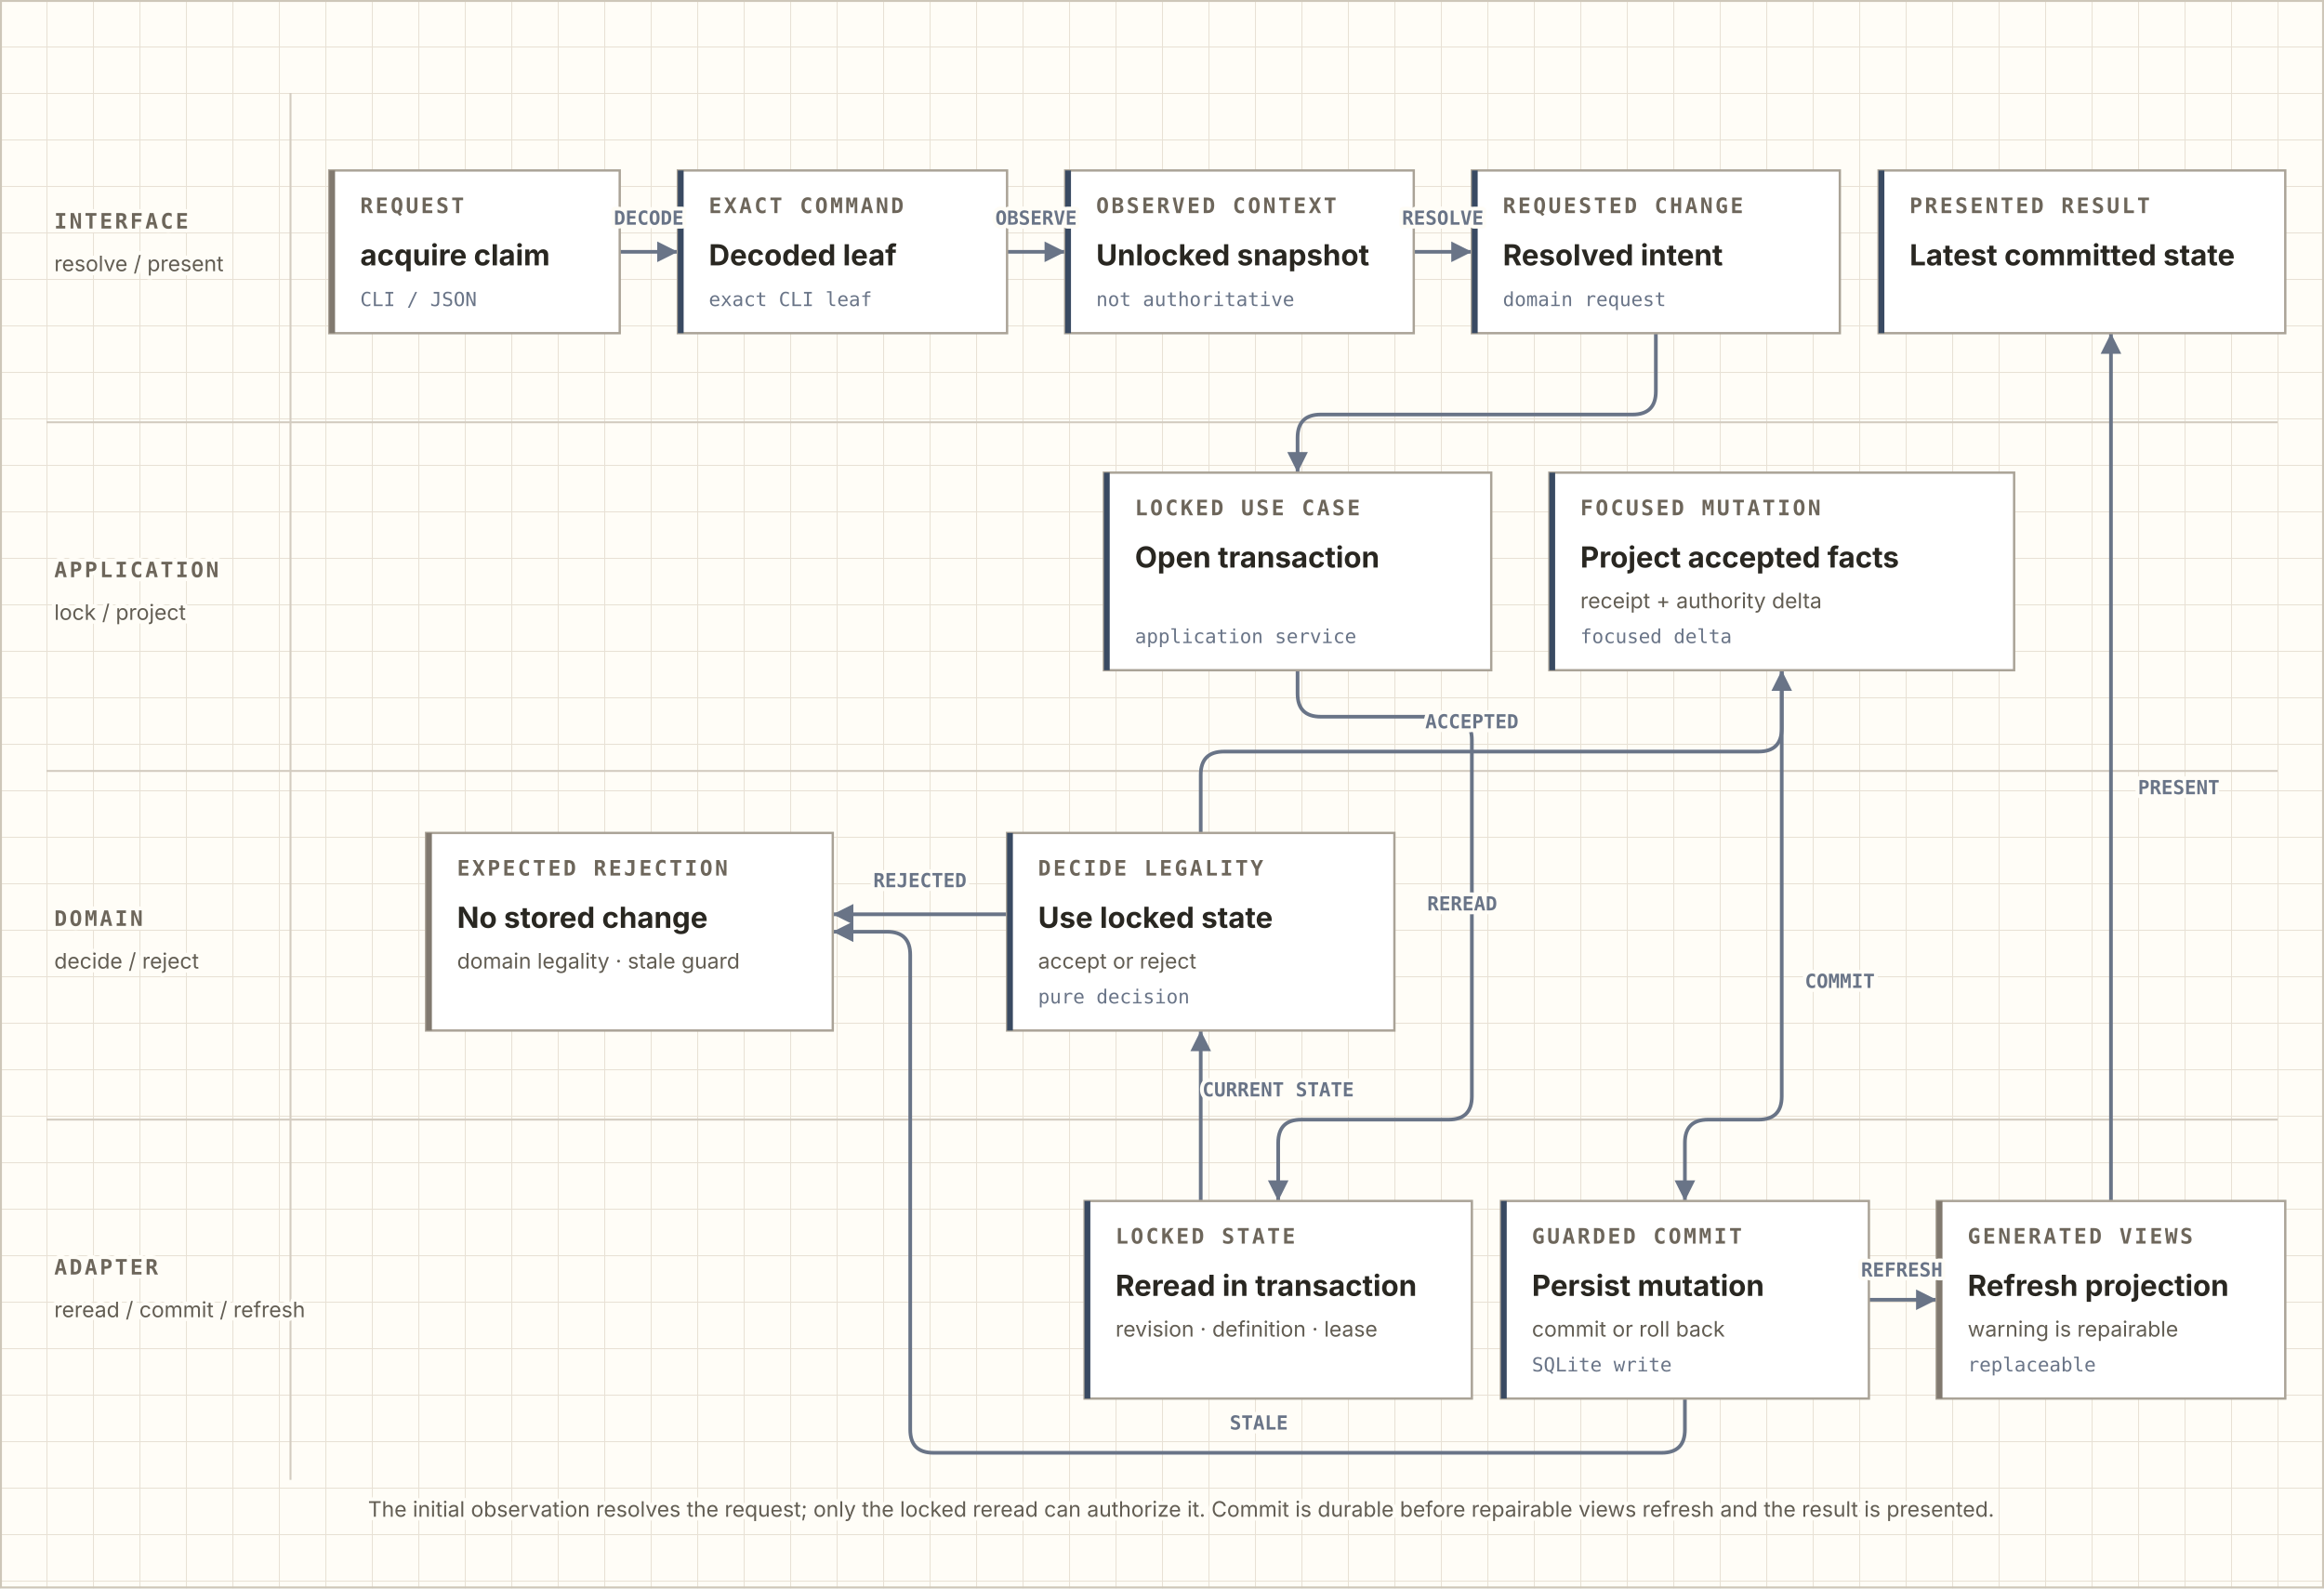
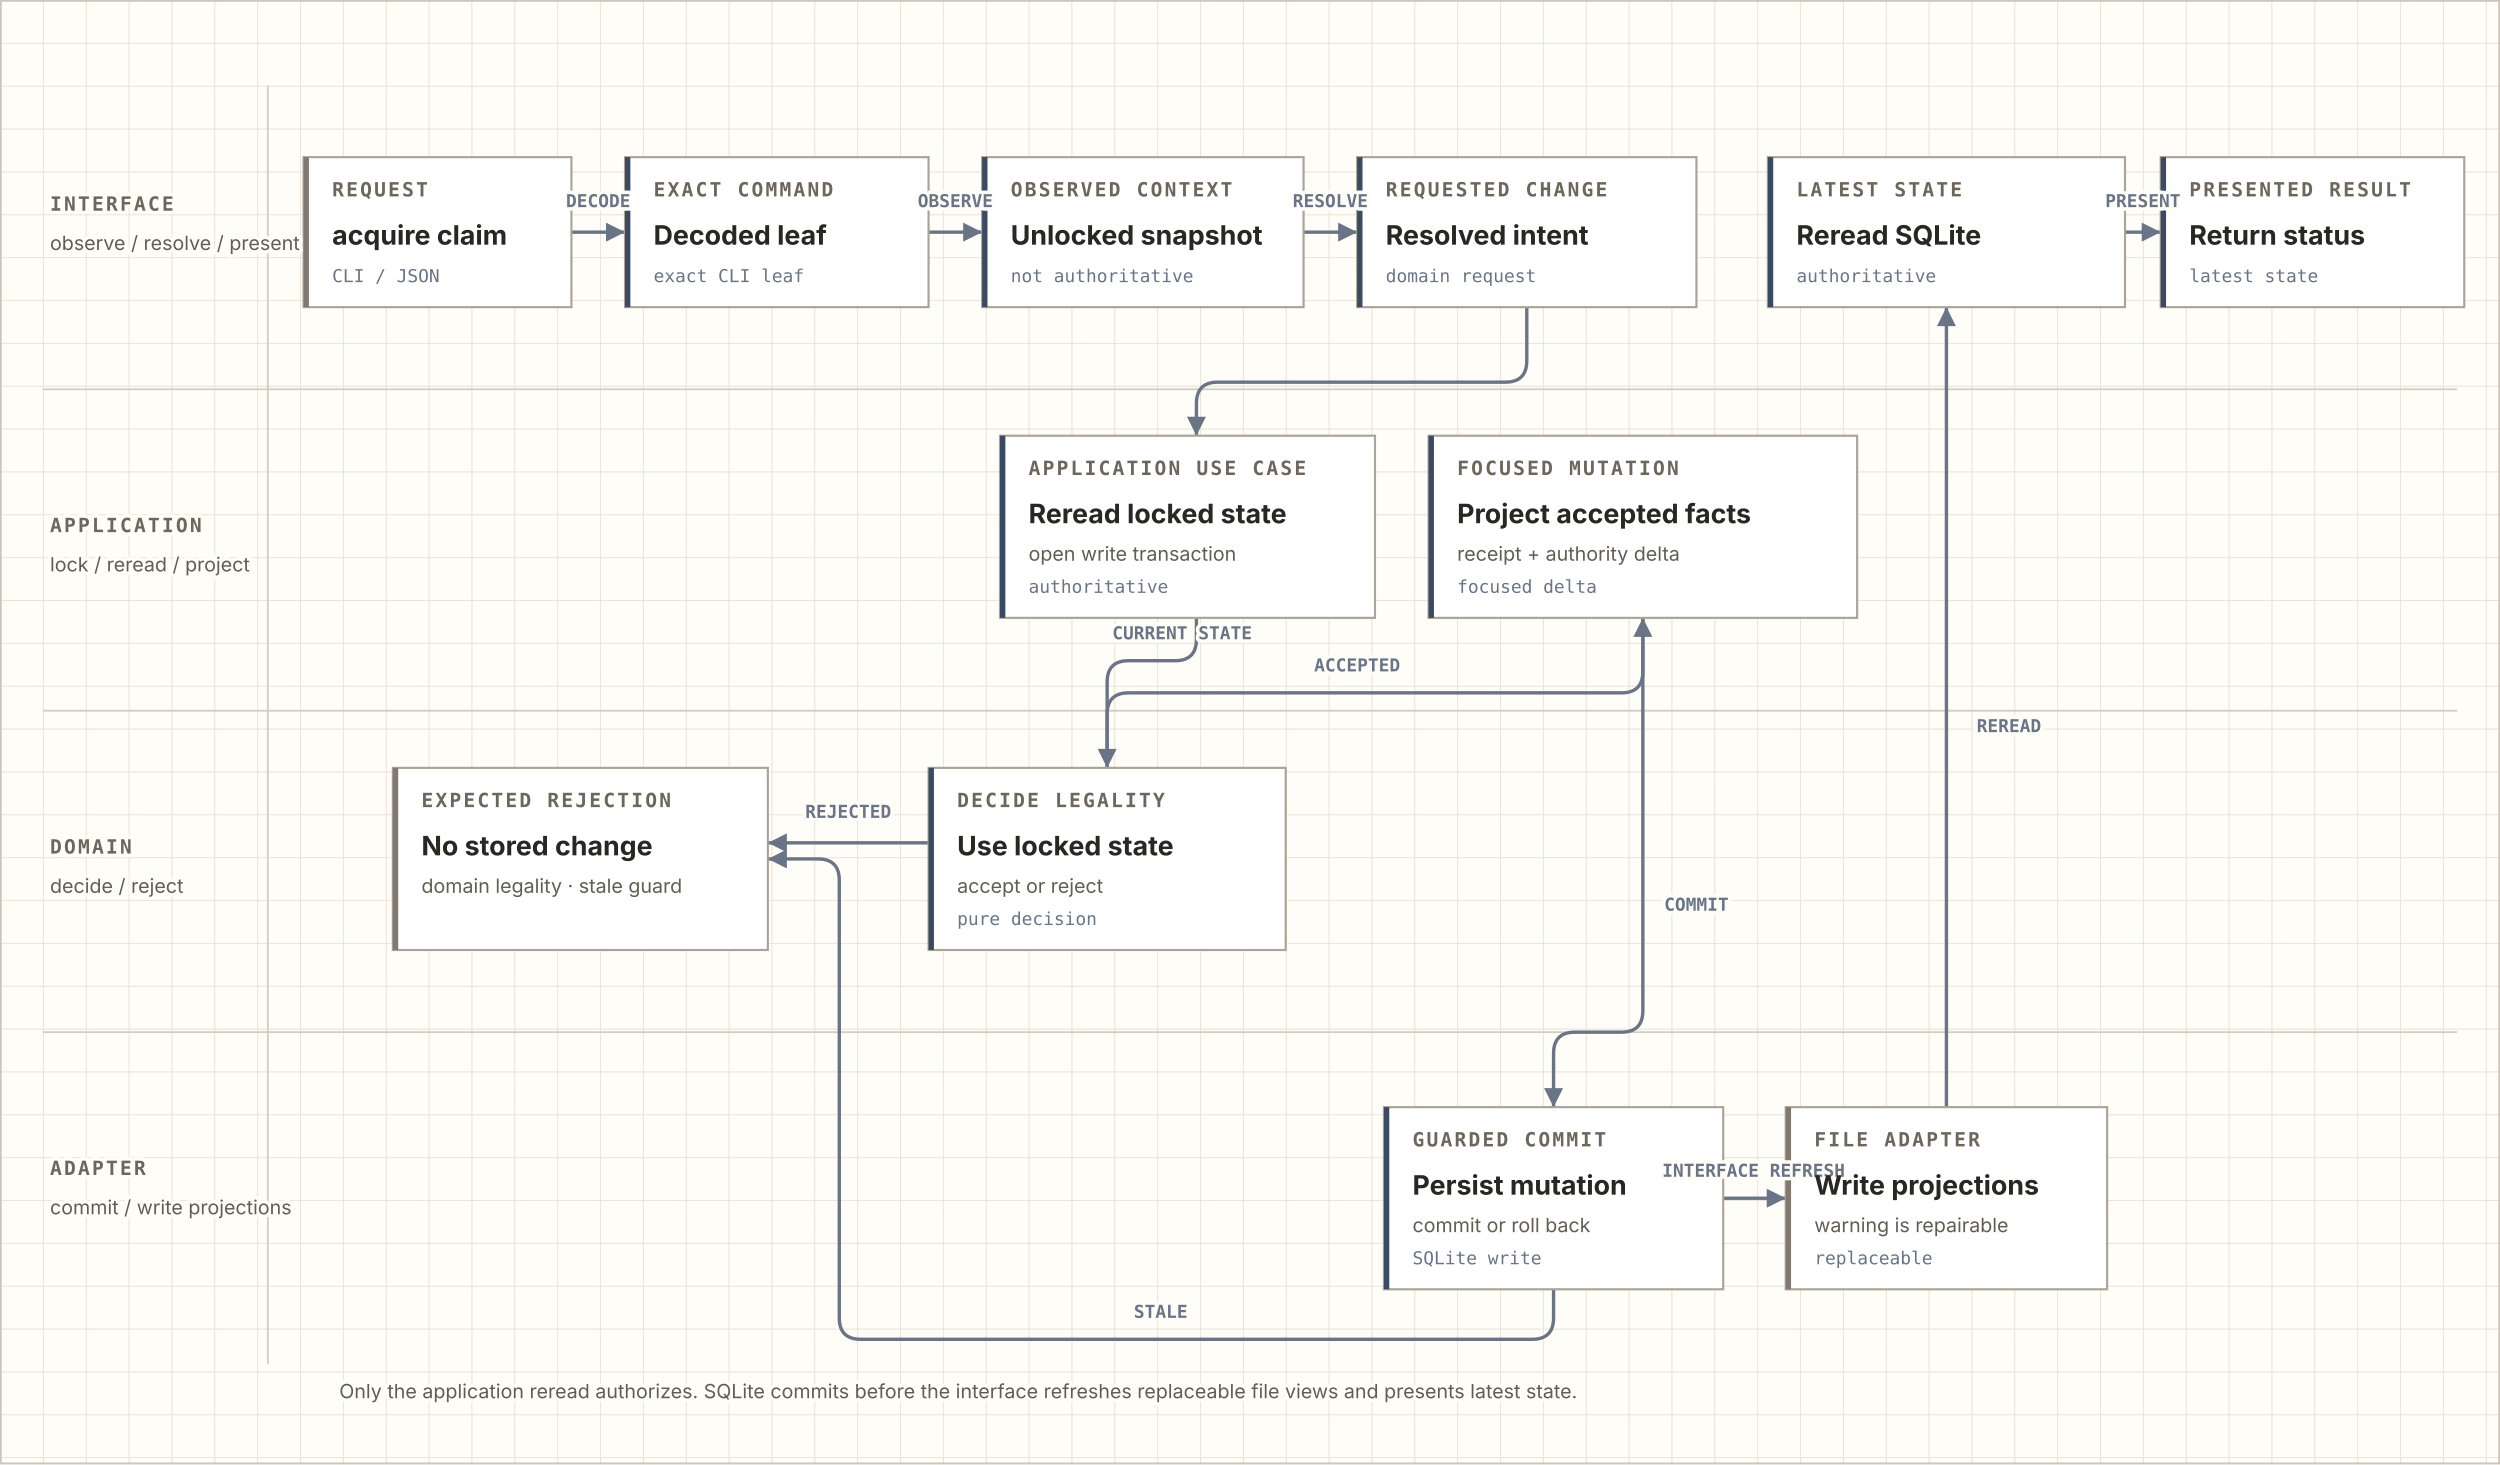
- <svg xmlns="http://www.w3.org/2000/svg" role="img" aria-labelledby="title description" viewBox="0 0 1200 820">
+ <svg xmlns="http://www.w3.org/2000/svg" role="img" aria-labelledby="title description" viewBox="0 0 1400 820">
  <defs>
    <pattern id="grid" width="24" height="24" patternUnits="userSpaceOnUse">
      <path d="M24 0H0V24" fill="none" stroke="#e8e1d5" stroke-width="1" />
    </pattern>
    <marker id="arrow" viewBox="0 0 10 10" refX="9" refY="5" markerWidth="7" markerHeight="7" orient="auto">
      <path d="M1 1L9 5L1 9Z" fill="#697487" />
    </marker>
    <style>
      text { font-family: ui-sans-serif, system-ui, -apple-system, BlinkMacSystemFont, "Segoe UI", sans-serif; fill: #292721; }
      .section-label, .box-label, .box-meta, .connector-label, .note-meta { font-family: ui-monospace, SFMono-Regular, Menlo, monospace; }
      .section-label, .box-label { font-size: 11px; font-weight: 700; letter-spacing: 0.11em; fill: #6d665b; }
      .section-subtitle { font-size: 11px; fill: #625d53; }
      .guide { stroke: #d3ccc0; stroke-width: 1; }
      .connector { fill: none; stroke: #697487; stroke-width: 1.9; stroke-linecap: round; }
      .connector-label { font-size: 10px; font-weight: 700; fill: #697487; }
      .box { fill: #fff; stroke: #aaa397; stroke-width: 1.2; }
      .box-title { font-size: 15px; font-weight: 700; }
      .box-body { font-size: 11px; fill: #625d53; }
      .box-meta { font-size: 10px; fill: #697487; }
      .note { fill: #625d53; }
      .note-meta { font-weight: 700; letter-spacing: 0.08em; fill: #6d665b; }
      .canvas-text { paint-order: stroke fill; stroke: #fffdf7; stroke-width: 4px; stroke-linejoin: round; }
    </style>
  </defs>
-   <rect width="1200" height="820" fill="#fffdf7" />
-   <rect width="1200" height="820" fill="url(#grid)" />
-   <rect x="0.5" y="0.5" width="1199" height="819" fill="none" stroke="#cec7b9" />
+   <rect width="1400" height="820" fill="#fffdf7" />
+   <rect width="1400" height="820" fill="url(#grid)" />
+   <rect x="0.5" y="0.5" width="1399" height="819" fill="none" stroke="#cec7b9" />
  <line x1="150" y1="48" x2="150" y2="764" class="guide" />
-   <line x1="24" y1="218" x2="1176" y2="218" class="guide" />
-   <line x1="24" y1="398" x2="1176" y2="398" class="guide" />
-   <line x1="24" y1="578" x2="1176" y2="578" class="guide" />
+   <line x1="24" y1="218" x2="1376" y2="218" class="guide" />
+   <line x1="24" y1="398" x2="1376" y2="398" class="guide" />
+   <line x1="24" y1="578" x2="1376" y2="578" class="guide" />
  <path d="M320 130L350 130" class="connector" marker-end="url(#arrow)" />
  <path d="M520 130L550 130" class="connector" marker-end="url(#arrow)" />
  <path d="M730 130L760 130" class="connector" marker-end="url(#arrow)" />
  <path d="M855 172L855 202Q855 214 843 214L682 214Q670 214 670 226L670 244" class="connector" marker-end="url(#arrow)" />
-   <path d="M670 346L670 358Q670 370 682 370L748 370Q760 370 760 382L760 566Q760 578 748 578L672 578Q660 578 660 590L660 620" class="connector" marker-end="url(#arrow)" />
-   <path d="M620 620L620 532" class="connector" marker-end="url(#arrow)" />
+   <path d="M670 346L670 358Q670 370 658 370L632 370Q620 370 620 382L620 430" class="connector" marker-end="url(#arrow)" />
  <path d="M520 472L430 472" class="connector" marker-end="url(#arrow)" />
  <path d="M620 430L620 400Q620 388 632 388L908 388Q920 388 920 376L920 346" class="connector" marker-end="url(#arrow)" />
  <path d="M920 346L920 566Q920 578 908 578L882 578Q870 578 870 590L870 620" class="connector" marker-end="url(#arrow)" />
  <path d="M870 722L870 738Q870 750 858 750L482 750Q470 750 470 738L470 493Q470 481 458 481L430 481" class="connector" marker-end="url(#arrow)" />
  <path d="M965 671L1000 671" class="connector" marker-end="url(#arrow)" />
  <path d="M1090 620L1090 172" class="connector" marker-end="url(#arrow)" />
+   <path d="M1190 130L1210 130" class="connector" marker-end="url(#arrow)" />
  <rect x="170" y="88" width="150" height="84" class="box" />
  <rect x="170" y="88" width="3" height="84" fill="#81796f" />
  <rect x="350" y="88" width="170" height="84" class="box" />
  <rect x="350" y="88" width="3" height="84" fill="#394a62" />
  <rect x="550" y="88" width="180" height="84" class="box" />
  <rect x="550" y="88" width="3" height="84" fill="#394a62" />
  <rect x="760" y="88" width="190" height="84" class="box" />
  <rect x="760" y="88" width="3" height="84" fill="#394a62" />
-   <rect x="970" y="88" width="210" height="84" class="box" />
-   <rect x="970" y="88" width="3" height="84" fill="#394a62" />
-   <rect x="570" y="244" width="200" height="102" class="box" />
-   <rect x="570" y="244" width="3" height="102" fill="#394a62" />
+   <rect x="990" y="88" width="200" height="84" class="box" />
+   <rect x="990" y="88" width="3" height="84" fill="#394a62" />
+   <rect x="1210" y="88" width="170" height="84" class="box" />
+   <rect x="1210" y="88" width="3" height="84" fill="#394a62" />
+   <rect x="560" y="244" width="210" height="102" class="box" />
+   <rect x="560" y="244" width="3" height="102" fill="#394a62" />
  <rect x="800" y="244" width="240" height="102" class="box" />
  <rect x="800" y="244" width="3" height="102" fill="#394a62" />
  <rect x="220" y="430" width="210" height="102" class="box" />
  <rect x="220" y="430" width="3" height="102" fill="#81796f" />
  <rect x="520" y="430" width="200" height="102" class="box" />
  <rect x="520" y="430" width="3" height="102" fill="#394a62" />
-   <rect x="560" y="620" width="200" height="102" class="box" />
-   <rect x="560" y="620" width="3" height="102" fill="#394a62" />
  <rect x="775" y="620" width="190" height="102" class="box" />
  <rect x="775" y="620" width="3" height="102" fill="#394a62" />
  <rect x="1000" y="620" width="180" height="102" class="box" />
  <rect x="1000" y="620" width="3" height="102" fill="#81796f" />
  <text x="28" y="118" class="section-label canvas-text">INTERFACE</text>
-   <text x="28" y="140" class="section-subtitle canvas-text">resolve / present</text>
+   <text x="28" y="140" class="section-subtitle canvas-text">observe / resolve / present</text>
  <text x="28" y="298" class="section-label canvas-text">APPLICATION</text>
-   <text x="28" y="320" class="section-subtitle canvas-text">lock / project</text>
+   <text x="28" y="320" class="section-subtitle canvas-text">lock / reread / project</text>
  <text x="28" y="478" class="section-label canvas-text">DOMAIN</text>
  <text x="28" y="500" class="section-subtitle canvas-text">decide / reject</text>
  <text x="28" y="658" class="section-label canvas-text">ADAPTER</text>
-   <text x="28" y="680" class="section-subtitle canvas-text">reread / commit / refresh</text>
+   <text x="28" y="680" class="section-subtitle canvas-text">commit / write projections</text>
  <text x="335" y="116" text-anchor="middle" class="connector-label canvas-text">DECODE</text>
  <text x="535" y="116" text-anchor="middle" class="connector-label canvas-text">OBSERVE</text>
  <text x="745" y="116" text-anchor="middle" class="connector-label canvas-text">RESOLVE</text>
-   <text x="755" y="470" text-anchor="middle" class="connector-label canvas-text">REREAD</text>
-   <text x="660" y="566" text-anchor="middle" class="connector-label canvas-text">CURRENT STATE</text>
+   <text x="662" y="358" text-anchor="middle" class="connector-label canvas-text">CURRENT STATE</text>
  <text x="475" y="458" text-anchor="middle" class="connector-label canvas-text">REJECTED</text>
  <text x="760" y="376" text-anchor="middle" class="connector-label canvas-text">ACCEPTED</text>
  <text x="950" y="510" text-anchor="middle" class="connector-label canvas-text">COMMIT</text>
  <text x="650" y="738" text-anchor="middle" class="connector-label canvas-text">STALE</text>
-   <text x="982" y="659" text-anchor="middle" class="connector-label canvas-text">REFRESH</text>
-   <text x="1125" y="410" text-anchor="middle" class="connector-label canvas-text">PRESENT</text>
+   <text x="982" y="659" text-anchor="middle" class="connector-label canvas-text">INTERFACE REFRESH</text>
+   <text x="1125" y="410" text-anchor="middle" class="connector-label canvas-text">REREAD</text>
+   <text x="1200" y="116" text-anchor="middle" class="connector-label canvas-text">PRESENT</text>
  <text x="186" y="110" class="box-label">REQUEST</text>
  <text x="186" y="137" class="box-title">acquire claim</text>
  <text x="186" y="158" class="box-meta">CLI / JSON</text>
  <text x="366" y="110" class="box-label">EXACT COMMAND</text>
  <text x="366" y="137" class="box-title">Decoded leaf</text>
  <text x="366" y="158" class="box-meta">exact CLI leaf</text>
  <text x="566" y="110" class="box-label">OBSERVED CONTEXT</text>
  <text x="566" y="137" class="box-title">Unlocked snapshot</text>
  <text x="566" y="158" class="box-meta">not authoritative</text>
  <text x="776" y="110" class="box-label">REQUESTED CHANGE</text>
  <text x="776" y="137" class="box-title">Resolved intent</text>
  <text x="776" y="158" class="box-meta">domain request</text>
-   <text x="986" y="110" class="box-label">PRESENTED RESULT</text>
-   <text x="986" y="137" class="box-title">Latest committed state</text>
-   <text x="586" y="266" class="box-label">LOCKED USE CASE</text>
-   <text x="586" y="293" class="box-title">Open transaction</text>
-   <text x="586" y="332" class="box-meta">application service</text>
+   <text x="1006" y="110" class="box-label">LATEST STATE</text>
+   <text x="1006" y="137" class="box-title">Reread SQLite</text>
+   <text x="1006" y="158" class="box-meta">authoritative</text>
+   <text x="1226" y="110" class="box-label">PRESENTED RESULT</text>
+   <text x="1226" y="137" class="box-title">Return status</text>
+   <text x="1226" y="158" class="box-meta">latest state</text>
+   <text x="576" y="266" class="box-label">APPLICATION USE CASE</text>
+   <text x="576" y="293" class="box-title">Reread locked state</text>
+   <text x="576" y="314" class="box-body">open write transaction</text>
+   <text x="576" y="332" class="box-meta">authoritative</text>
  <text x="816" y="266" class="box-label">FOCUSED MUTATION</text>
  <text x="816" y="293" class="box-title">Project accepted facts</text>
  <text x="816" y="314" class="box-body">receipt + authority delta</text>
  <text x="816" y="332" class="box-meta">focused delta</text>
  <text x="236" y="452" class="box-label">EXPECTED REJECTION</text>
  <text x="236" y="479" class="box-title">No stored change</text>
  <text x="236" y="500" class="box-body">domain legality · stale guard</text>
  <text x="536" y="452" class="box-label">DECIDE LEGALITY</text>
  <text x="536" y="479" class="box-title">Use locked state</text>
  <text x="536" y="500" class="box-body">accept or reject</text>
  <text x="536" y="518" class="box-meta">pure decision</text>
-   <text x="576" y="642" class="box-label">LOCKED STATE</text>
-   <text x="576" y="669" class="box-title">Reread in transaction</text>
-   <text x="576" y="690" class="box-body">revision · definition · lease</text>
  <text x="791" y="642" class="box-label">GUARDED COMMIT</text>
  <text x="791" y="669" class="box-title">Persist mutation</text>
  <text x="791" y="690" class="box-body">commit or roll back</text>
  <text x="791" y="708" class="box-meta">SQLite write</text>
-   <text x="1016" y="642" class="box-label">GENERATED VIEWS</text>
-   <text x="1016" y="669" class="box-title">Refresh projection</text>
+   <text x="1016" y="642" class="box-label">FILE ADAPTER</text>
+   <text x="1016" y="669" class="box-title">Write projections</text>
  <text x="1016" y="690" class="box-body">warning is repairable</text>
  <text x="1016" y="708" class="box-meta">replaceable</text>
-   <text x="190" y="783" text-anchor="start" font-size="11" class="note canvas-text">The initial observation resolves the request; only the locked reread can authorize it. Commit is durable before repairable views refresh and the result is presented.</text>
+   <text x="190" y="783" text-anchor="start" font-size="11" class="note canvas-text">Only the application reread authorizes. SQLite commits before the interface refreshes replaceable file views and presents latest state.</text>
</svg>
